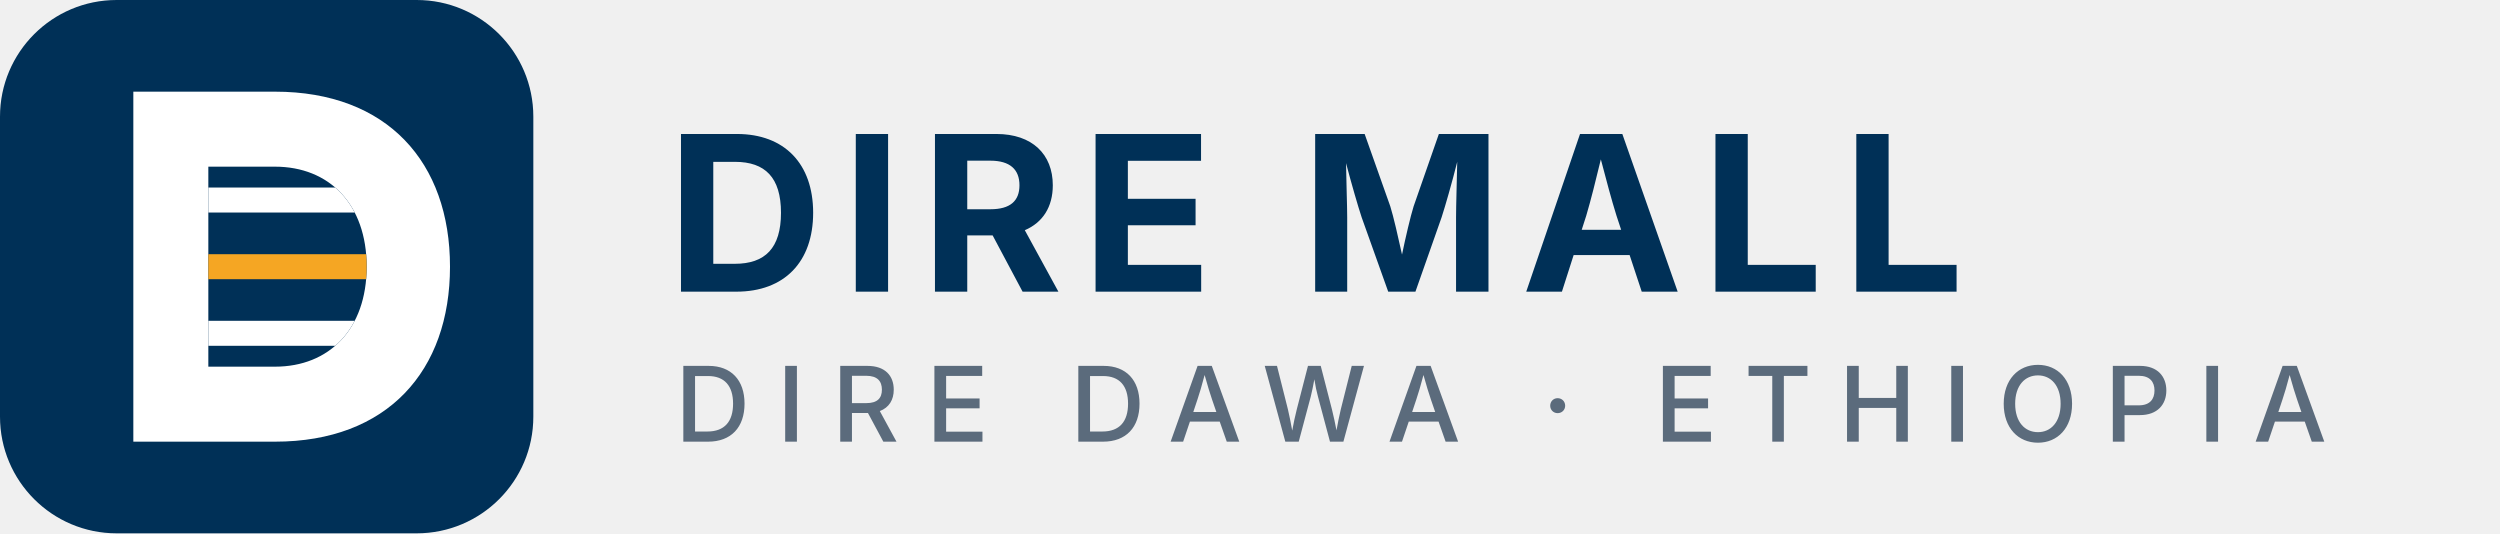
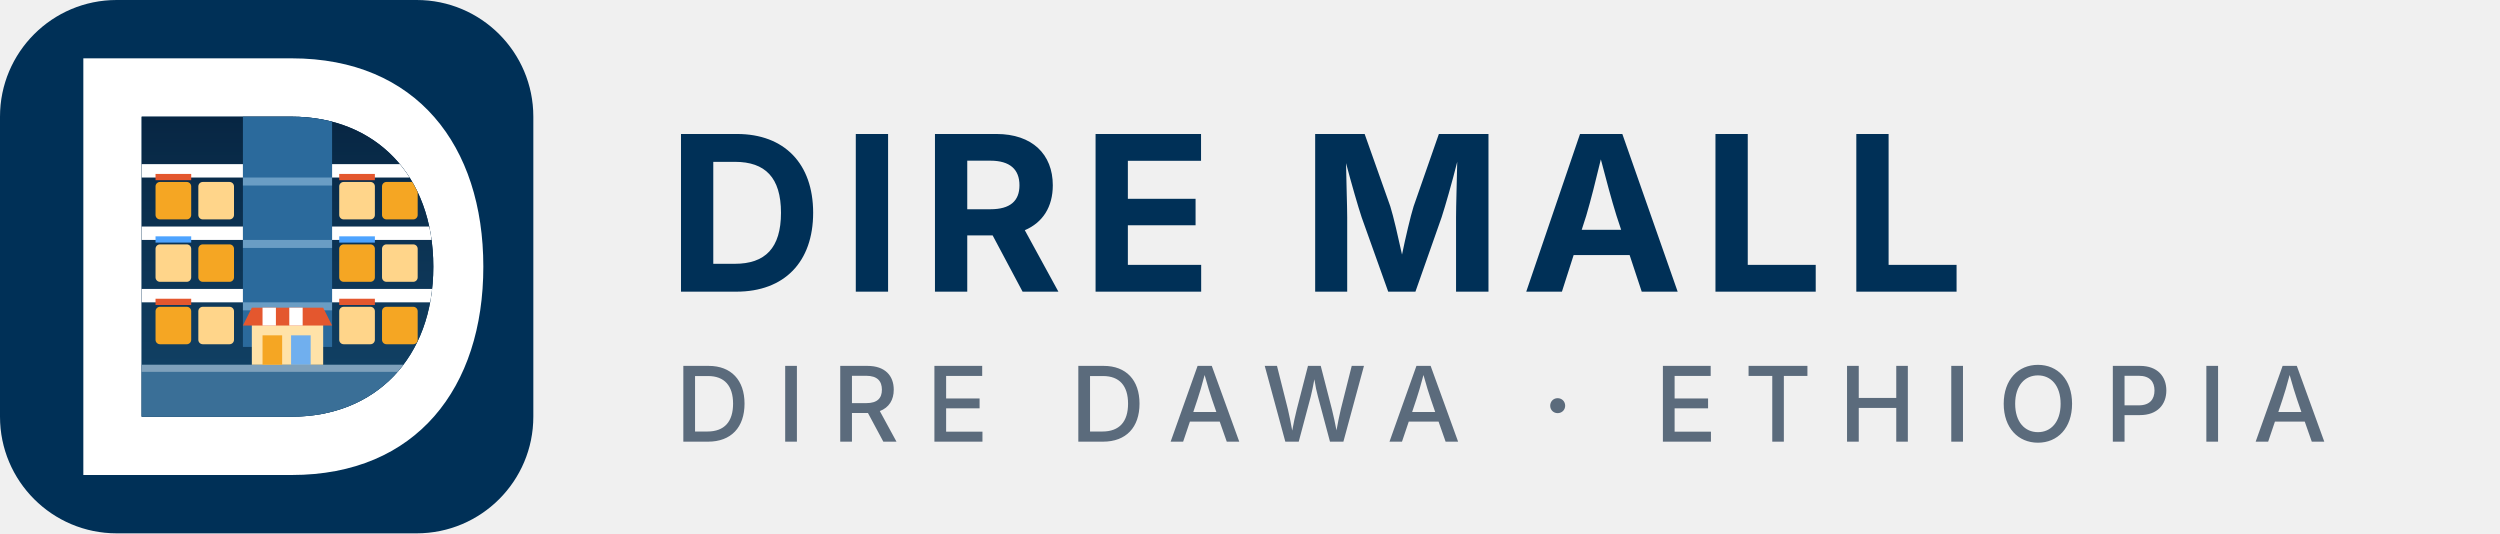
- <svg xmlns="http://www.w3.org/2000/svg" viewBox="0 0 300 64" role="img" aria-label="Dire Mall, Dire Dawa">
+ <svg xmlns="http://www.w3.org/2000/svg" viewBox="0 0 300 64" role="img" aria-label="Dire Mall">
+   <defs>
+     <clipPath id="dm-c">
+       <path d="M17 14H35C45 14 52 21 52 32C52 43 45 50 35 50H17Z" />
+     </clipPath>
+     <linearGradient id="dm-s" x1="0" y1="0" x2="0" y2="1">
+       <stop offset="0" stop-color="#06233f" />
+       <stop offset="1" stop-color="#14496f" />
+     </linearGradient>
+   </defs>
  <rect width="64" height="64" rx="14" fill="#003057" />
-   <defs>
-     <clipPath id="dm-counter">
-       <path d="M25 20H33C39.5 20 44 24.5 44 32C44 39.5 39.5 44 33 44H25Z" />
-     </clipPath>
-   </defs>
-   <path fill="#fff" fill-rule="evenodd" d="M16 11H33C46.5 11 54 19.5 54 32C54 44.5 46.5 53 33 53H16ZM25 20V44H33C39.5 44 44 39.5 44 32C44 24.5 39.5 20 33 20Z" />
-   <g clip-path="url(#dm-counter)">
-     <rect x="22" y="22.5" width="26" height="3" fill="#fff" />
-     <rect x="22" y="30.5" width="26" height="3" fill="#F5A623" />
-     <rect x="22" y="38.5" width="26" height="3" fill="#fff" />
+   <path fill="#fff" fill-rule="evenodd" d="M10 7H35C50 7 58 17.5 58 32C58 46.5 50 57 35 57H10ZM17 14V50H35C45 50 52 43 52 32C52 21 45 14 35 14Z" />
+   <g clip-path="url(#dm-c)">
+     <g transform="translate(34.5 32) scale(1.07) translate(-35 -32)">
+       <rect x="14" y="12" width="42" height="42" fill="url(#dm-s)" />
+       <rect x="30" y="15" width="10" height="26" fill="#2b6a9c" />
+       <g fill="#9fc6e6" fill-opacity=".55">
+         <rect x="30" y="22" width="10" height=".9" />
+         <rect x="30" y="29" width="10" height=".9" />
+         <rect x="30" y="36" width="10" height=".9" />
+       </g>
+       <rect x="14" y="20.5" width="16" height="1.5" fill="#fff" />
+       <rect x="20.2" y="22.5" width="4" height="4.2" rx=".5" fill="#F5A623" />
+       <rect x="25.0" y="22.5" width="4" height="4.2" rx=".5" fill="#FFD58A" />
+       <rect x="20.2" y="21.6" width="4" height=".7" fill="#E4572E" />
+       <rect x="14" y="27.5" width="16" height="1.5" fill="#fff" />
+       <rect x="20.2" y="29.5" width="4" height="4.2" rx=".5" fill="#FFD58A" />
+       <rect x="25.0" y="29.5" width="4" height="4.2" rx=".5" fill="#F5A623" />
+       <rect x="20.2" y="28.6" width="4" height=".7" fill="#4DA3FF" />
+       <rect x="14" y="34.5" width="16" height="1.5" fill="#fff" />
+       <rect x="20.2" y="36.5" width="4" height="4.2" rx=".5" fill="#F5A623" />
+       <rect x="25.0" y="36.5" width="4" height="4.2" rx=".5" fill="#FFD58A" />
+       <rect x="20.2" y="35.6" width="4" height=".7" fill="#E4572E" />
+       <rect x="40" y="20.5" width="16" height="1.5" fill="#fff" />
+       <rect x="40.8" y="22.5" width="4" height="4.2" rx=".5" fill="#FFD58A" />
+       <rect x="45.6" y="22.5" width="4" height="4.2" rx=".5" fill="#F5A623" />
+       <rect x="40.8" y="21.6" width="4" height=".7" fill="#E4572E" />
+       <rect x="40" y="27.5" width="16" height="1.5" fill="#fff" />
+       <rect x="40.8" y="29.5" width="4" height="4.2" rx=".5" fill="#F5A623" />
+       <rect x="45.6" y="29.5" width="4" height="4.2" rx=".5" fill="#FFD58A" />
+       <rect x="40.8" y="28.6" width="4" height=".7" fill="#4DA3FF" />
+       <rect x="40" y="34.5" width="16" height="1.5" fill="#fff" />
+       <rect x="40.8" y="36.5" width="4" height="4.2" rx=".5" fill="#FFD58A" />
+       <rect x="45.6" y="36.5" width="4" height="4.2" rx=".5" fill="#F5A623" />
+       <rect x="40.8" y="35.6" width="4" height=".7" fill="#E4572E" />
+       <rect x="14" y="43" width="42" height="8" fill="#3a6f97" />
+       <rect x="14" y="43" width="42" height=".8" fill="#fff" fill-opacity=".35" />
+       <rect x="31" y="38.5" width="8" height="4.5" fill="#FFE2A8" />
+       <path d="M30 38.6H40L39 36.6H31Z" fill="#E4572E" />
+       <g fill="#fff">
+         <rect x="32.2" y="36.6" width="1.5" height="2" />
+         <rect x="35.2" y="36.6" width="1.5" height="2" />
+       </g>
+       <rect x="32.2" y="39.7" width="2.2" height="3.3" fill="#F5A623" />
+       <rect x="35.4" y="39.7" width="2.2" height="3.3" fill="#4DA3FF" fill-opacity=".8" />
+     </g>
  </g>
  <g font-family="Inter, 'Helvetica Neue', Arial, sans-serif">
    <text x="80" y="35" font-size="26" font-weight="700" letter-spacing="2.2" fill="#003057">DIRE MALL</text>
    <text x="81" y="53" font-size="12.5" font-weight="500" letter-spacing="3.2" fill="#5B6B7C">DIRE DAWA · ETHIOPIA</text>
  </g>
</svg>
